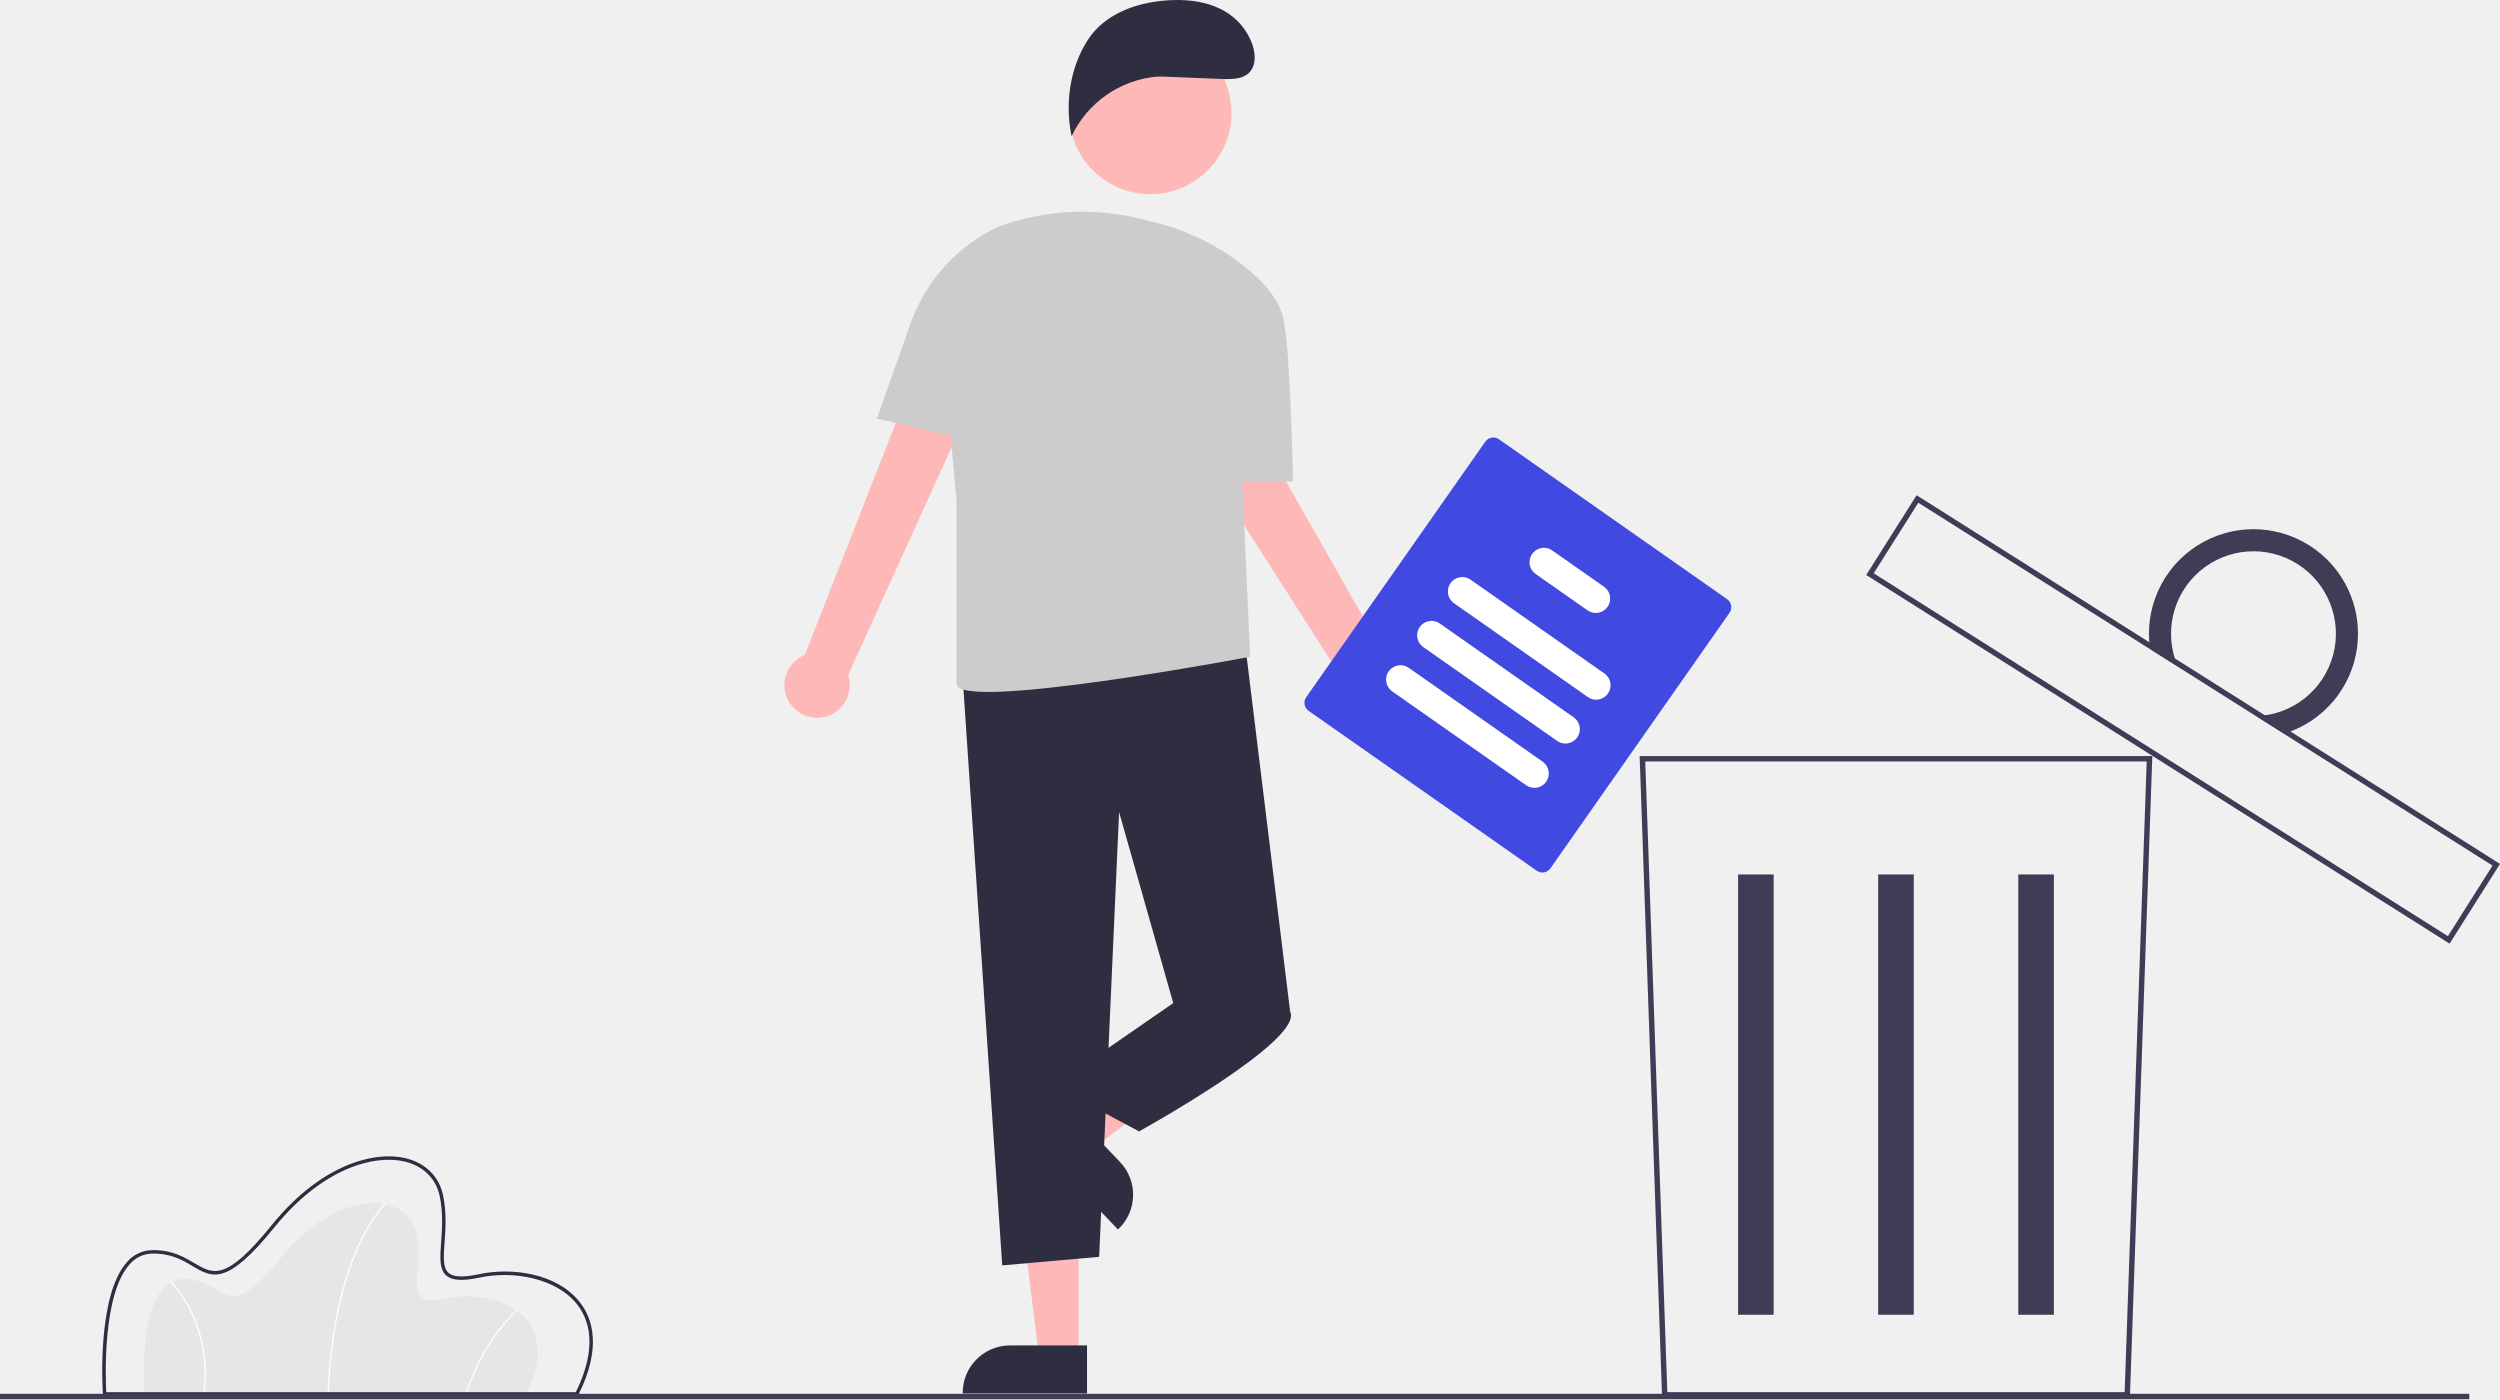
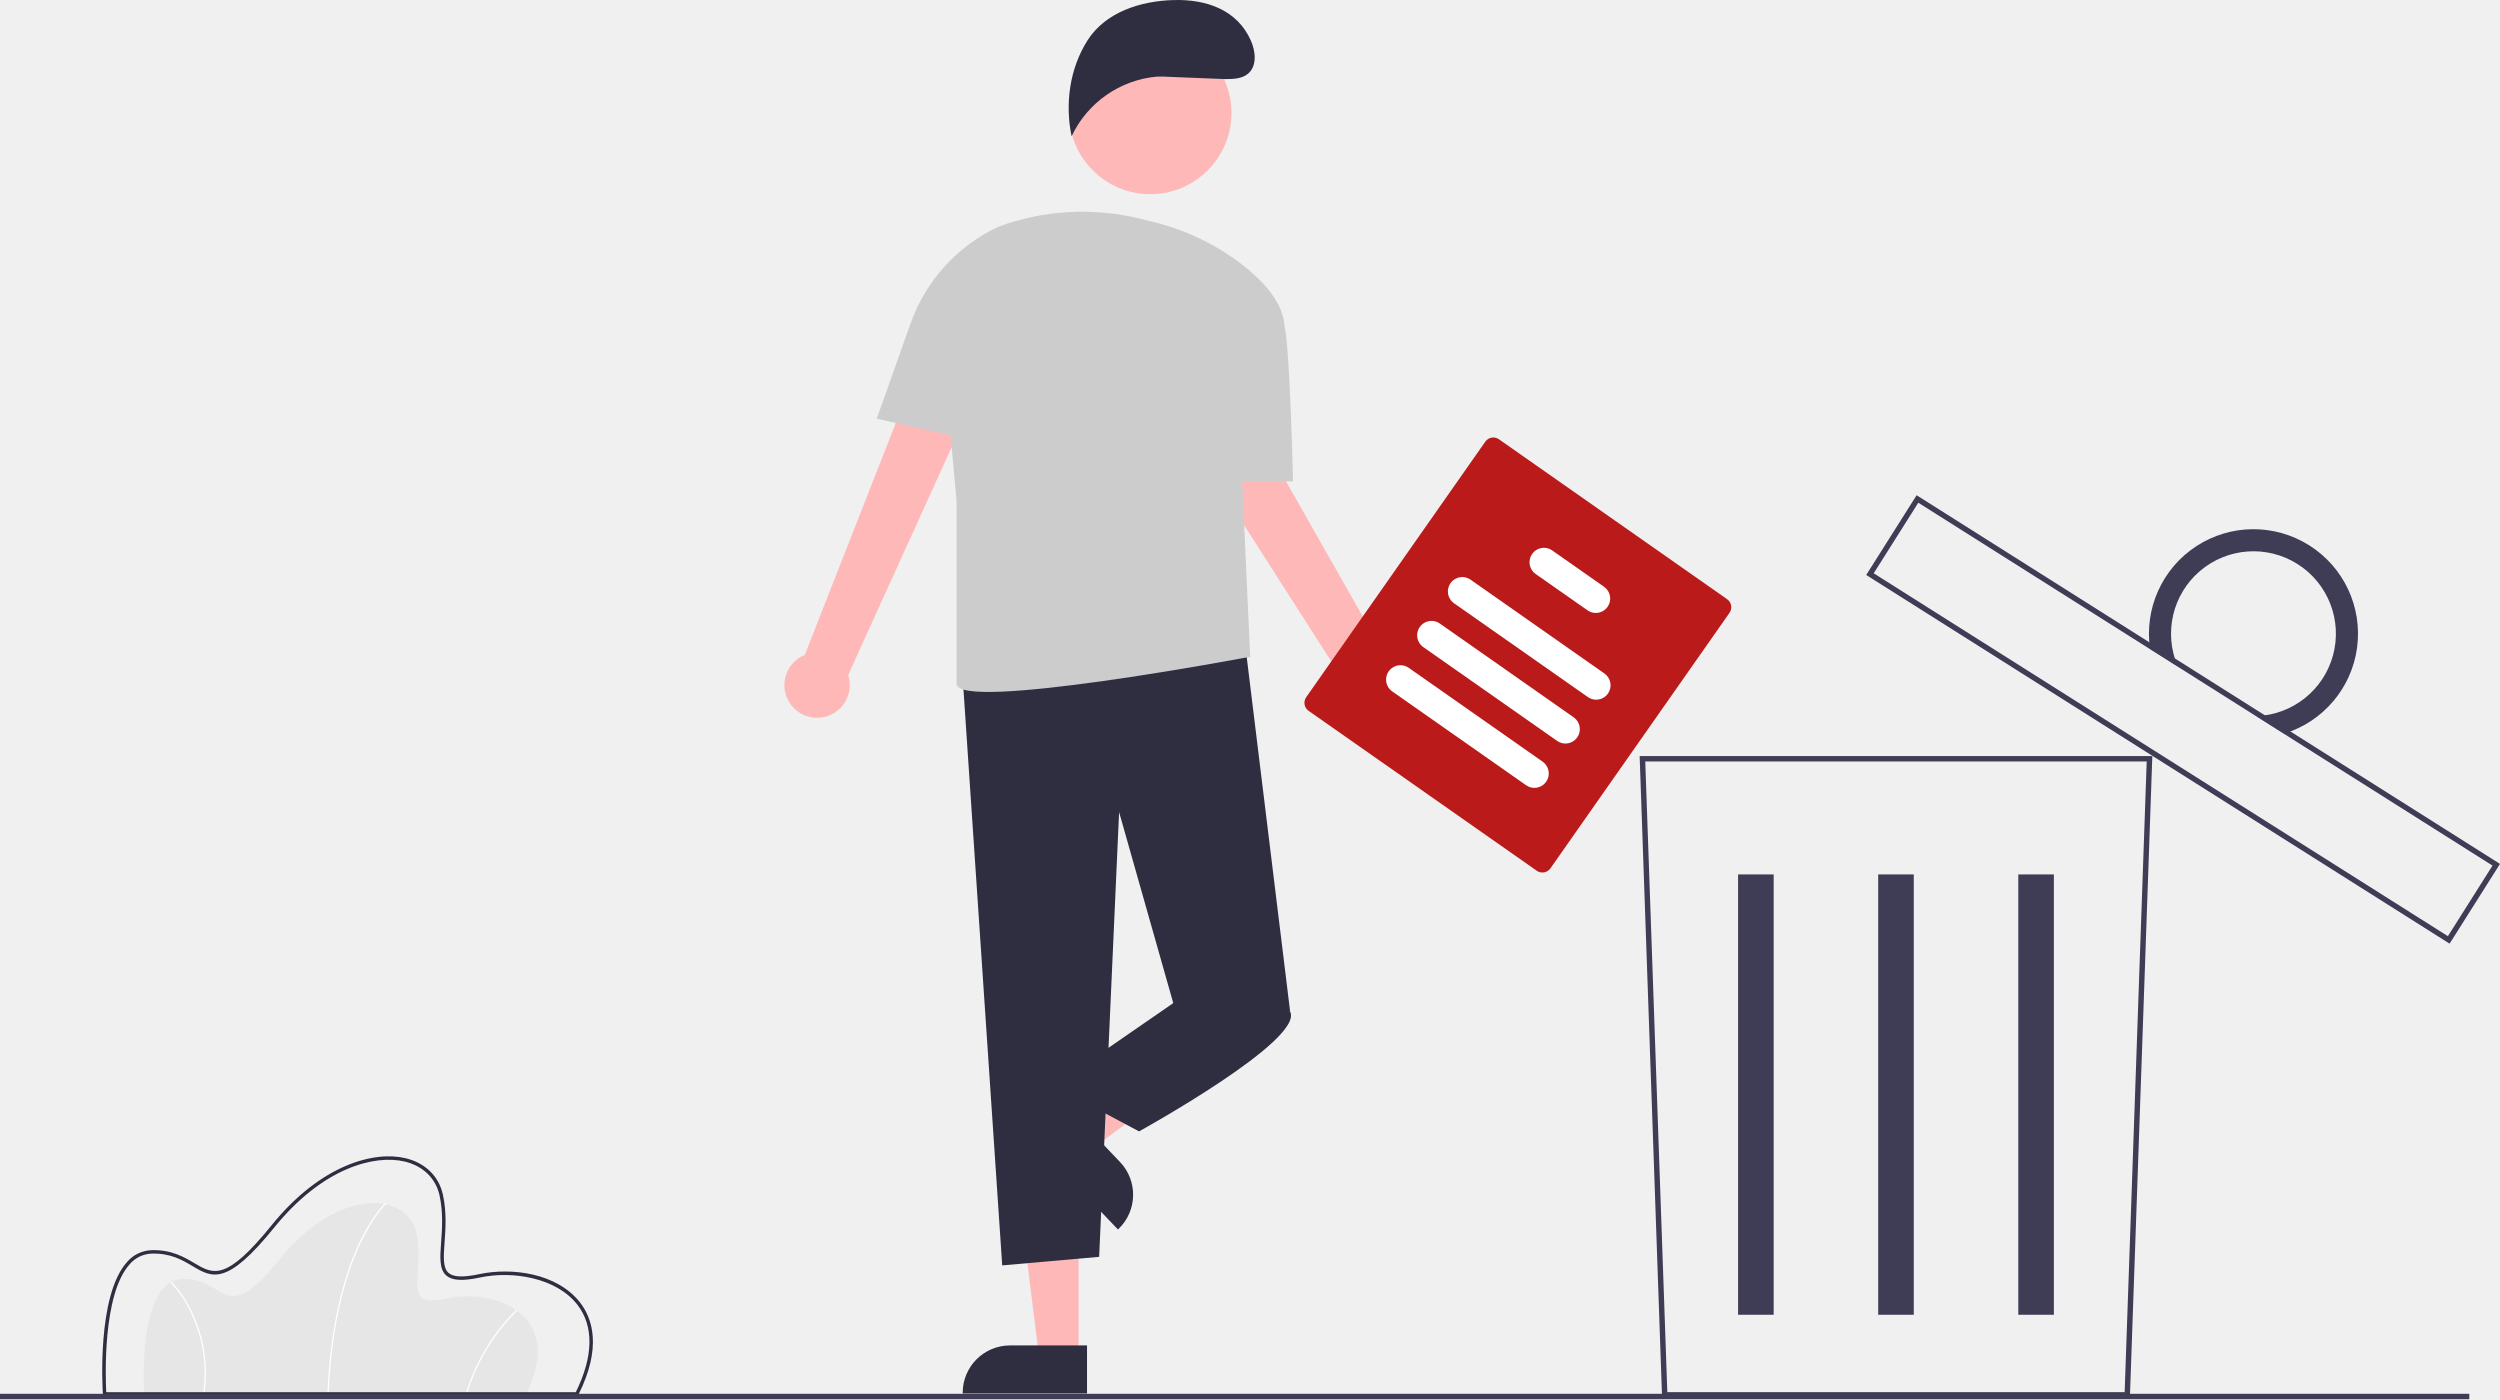
<svg xmlns="http://www.w3.org/2000/svg" data-name="Layer 1" width="920.304" height="515.087" viewBox="0 0 920.304 515.087">
  <path id="a935b196-91fc-4d65-bd04-49275a33d175-88" data-name="Path 1" d="M333.527,705.582h-140.6s-2.85-41.8,14.012-42.275,14.962,18.525,36.1-7.6,46.787-24.7,50.112-9.262-6.412,27.787,11.4,23.987S348.014,676.607,333.527,705.582Z" transform="translate(-139.8479 -192.4567)" fill="#e6e6e6" />
  <path id="af9a6d89-7824-4af5-a475-6980c18ad0f3-89" data-name="Path 2" d="M260.854,705.592l-.475-.019c1.107-27.52,6.87-45.2,11.511-55.19,5.038-10.844,9.893-15.234,9.942-15.277l.316.355c-.048.043-4.846,4.389-9.844,15.16C267.689,660.565,261.957,678.175,260.854,705.592Z" transform="translate(-139.8479 -192.4567)" fill="#fff" />
  <path id="ae138407-70d7-43ff-b006-9d3240c337f6-90" data-name="Path 3" d="M311.74,705.648l-.456-.133a73.682,73.682,0,0,1,18.551-30.863l.319.352A73.183,73.183,0,0,0,311.74,705.648Z" transform="translate(-139.8479 -192.4567)" fill="#fff" />
  <path id="a7d931fe-d47e-4aa5-ae01-a0d26a3448cc-91" data-name="Path 4" d="M215.073,705.615l-.471-.065a51.732,51.732,0,0,0-4.653-30.238,41.633,41.633,0,0,0-7.34-10.716l.329-.343a42.155,42.155,0,0,1,7.441,10.848A52.206,52.206,0,0,1,215.073,705.615Z" transform="translate(-139.8479 -192.4567)" fill="#fff" />
  <path id="b274f1e0-b558-44b1-a0b2-dcd77bbddb14-92" data-name="Path 5" d="M352.608,706.217h-174.845l-.04-.592c-.1-1.473-2.331-36.228,8.93-48.629a12.334,12.334,0,0,1,9.013-4.325c7.34-.209,11.953,2.541,15.674,4.747,7.013,4.16,11.645,6.909,28.49-13.91,18.247-22.553,37.936-27.406,49.254-24.708,7.313,1.744,12.353,6.671,13.828,13.52,1.4,6.485.952,12.578.594,17.475-.383,5.239-.685,9.376,1.467,11.252,1.8,1.565,5.381,1.707,11.281.448,12-2.56,28.748-.37,37.153,10.491,4.522,5.843,8.085,16.463-.623,33.88Zm-173.652-1.271h172.865c6.489-13.165,6.692-24.287.581-32.182-7.711-9.963-23.888-12.585-35.883-10.026-6.411,1.368-10.23,1.142-12.381-.732-2.631-2.292-2.308-6.71-1.9-12.3.352-4.815.789-10.808-.569-17.115-1.368-6.351-6.063-10.926-12.881-12.551-10.957-2.614-30.1,2.177-47.971,24.27-17.534,21.672-22.817,18.54-30.126,14.2-3.767-2.234-8.043-4.767-14.99-4.57a11.109,11.109,0,0,0-8.108,3.909c-10.118,11.146-8.884,42.398-8.636,47.097Z" transform="translate(-139.8479 -192.4567)" fill="#2f2e41" />
  <path id="bca7d782-7e31-494e-97b0-f49b8df7894d-93" data-name="Path 8" d="M923.908,706.923h-172.216l-.033-.965-8.223-235.18h188.727Zm-170.284-2h168.352l8.117-232.145h-184.587Z" transform="translate(-139.8479 -192.4567)" fill="#3f3d56" />
  <g id="e7d5632f-8461-4dcf-9cd9-df8e3f64d5e2" data-name="Group 1">
    <rect id="ad932c98-7027-4b28-8e73-a76d8a4136e0" data-name="Rectangle 17" x="639.826" y="321.897" width="13.099" height="162.097" fill="#3f3d56" />
    <rect id="ae1e5d8b-7977-4a56-a24c-fbb057f76b38" data-name="Rectangle 18" x="691.402" y="321.897" width="13.099" height="162.097" fill="#3f3d56" />
    <rect id="bffa0855-fc38-45cc-9e39-6daa1d3e4103" data-name="Rectangle 19" x="742.978" y="321.897" width="13.099" height="162.097" fill="#3f3d56" />
  </g>
  <path d="M1041.597,539.839l-.846-.534L826.838,404.122l18.556-29.362.846.534,213.913,135.183Zm-212-136.339,211.377,133.58,16.418-25.979-211.376-133.581Z" transform="translate(-139.8479 -192.4567)" fill="#3f3d56" />
  <path id="b31113e7-cae2-4653-b248-af5e4acb0a6c-94" data-name="Path 10" d="M989.95,393.226a38.459,38.459,0,0,0-58.62,38.07l10.2,6.446a30.344,30.344,0,1,1,28.98,18.321l10.2,6.446a38.459,38.459,0,0,0,9.249-69.283Z" transform="translate(-139.8479 -192.4567)" fill="#3f3d56" />
  <rect id="bbfb7505-c422-4cd7-b125-b9dee40ff3b1" data-name="Rectangle 21" y="513.087" width="909" height="2" fill="#3f3d56" />
  <g id="b91459ce-423d-4e92-a857-d0ba85dc07c7" data-name="Group 6">
    <path id="bc369f15-2cd9-428d-9eec-3a8fd8cc1bba-95" data-name="Path 111" d="M536.885,691.896h-14.564l-6.932-56.174h21.5Z" transform="translate(-139.8479 -192.4567)" fill="#feb8b8" />
    <path id="fafca8b8-1a63-4513-a3fa-e64917847011-96" data-name="Path 112" d="M494.234,705.418h45.771v-17.684h-28.332a17.439,17.439,0,0,0-17.439,17.439h0Z" transform="translate(-139.8479 -192.4567)" fill="#2f2e41" />
    <path id="a38ea43e-f1b1-406e-84c8-61e7480f01b4-97" data-name="Path 113" d="M531.766,604.851l10.046,10.545,45.452-33.727-14.826-15.563Z" transform="translate(-139.8479 -192.4567)" fill="#feb8b8" />
    <path id="b5ba90e2-8a51-4a77-95c4-5b486c8770ec-98" data-name="Path 114" d="M552.161,620.227l-19.549-20.512-12.803,12.202,31.582,33.138.177-.169a17.441,17.441,0,0,0,.593-24.659Z" transform="translate(-139.8479 -192.4567)" fill="#2f2e41" />
    <path id="b1536285-e66e-494f-8c4f-a2304265e4c3-99" data-name="Path 115" d="M430.396,450.953a11.946,11.946,0,0,1,5.715-17.4l57.179-145.727,22.288,13.345-63.518,139.8a12.01,12.01,0,0,1-21.664,9.982Z" transform="translate(-139.8479 -192.4567)" fill="#feb8b8" />
    <path id="acd6249e-4699-4411-813c-091b3a750afe-100" data-name="Path 116" d="M647.428,461.398a11.945,11.945,0,0,1-10.727-14.85l-84.354-131.869,23.891-10.2,75.836,133.523a12.01,12.01,0,0,1-4.646,23.4Z" transform="translate(-139.8479 -192.4567)" fill="#feb8b8" />
    <path id="ece4d731-f277-435f-bbc1-e3b70679d22f-101" data-name="Path 117" d="M493.853,436.361l14.931,221.913,35.682-3.148,7.346-163.722,19.94,70.314,43.028,3.148-17.031-139Z" transform="translate(-139.8479 -192.4567)" fill="#2f2e41" />
    <path id="b91f5bf0-a8c5-41a2-a26e-8e2fd84207c6-102" data-name="Path 118" d="M578.049,551.224l-6.3,10.495-44.073,30.434,31.484,16.792s60.869-33.583,55.622-44.078Z" transform="translate(-139.8479 -192.4567)" fill="#2f2e41" />
    <path id="b0b7866d-f3ba-460a-97cc-8103175b89de-103" data-name="Path 119" d="M462.607,346.577l12.421-35a62.494,62.494,0,0,1,32.332-35.668h0a89.427,89.427,0,0,1,52.484-2.873l4.52,1.122a87.364,87.364,0,0,1,33.128,16c7.654,6.034,14.54,13.674,15.153,21.892a.244.244,0,0,0,.015.051c2.12,9.292,3.169,57.567,3.169,57.567h-18.7l2.958,65.067-.239-.471s-107.856,20.411-107.856,9.916v-67.168l-2.211-24.32Z" transform="translate(-139.8479 -192.4567)" fill="#ccc" />
    <circle id="bd3b9138-8795-4826-98b2-48d72249760b" data-name="Ellipse 12" cx="423.432" cy="41.593" r="29.889" fill="#feb8b8" />
    <path id="e83e2647-99b5-4c80-ac3e-9e5d1f9bc81d-104" data-name="Path 120" d="M567.757,220.645l23.208.93c2.92-.009,6.108-.112,8.332-2,3.35-2.849,2.789-8.225.995-12.241-5-11.182-16.153-15.188-28.4-14.859s-25.08,4.48-31.675,14.8-8.377,23.352-5.893,35.344a38.534,38.534,0,0,1,31.508-21.97Z" transform="translate(-139.8479 -192.4567)" fill="#2f2e41" />
  </g>
  <g id="ff061cc6-72bd-494d-9c36-32e4a4020cd7" data-name="Group 4">
-     <path id="bc404282-8d4f-43f7-bc12-02f97785eba1-105" data-name="Path 81" d="M705.571,513.001l-84.002-58.873a3.607,3.607,0,0,1-.882-5.015L686.619,355.041a3.607,3.607,0,0,1,5.015-.882l84.002,58.873a3.607,3.607,0,0,1,.882,5.015l-65.93,94.07A3.607,3.607,0,0,1,705.571,513.001Z" transform="translate(-139.8479 -192.4567)" fill="#4049e0" />
+     <path id="bc404282-8d4f-43f7-bc12-02f97785eba1-105" data-name="Path 81" d="M705.571,513.001l-84.002-58.873a3.607,3.607,0,0,1-.882-5.015L686.619,355.041a3.607,3.607,0,0,1,5.015-.882l84.002,58.873a3.607,3.607,0,0,1,.882,5.015l-65.93,94.07A3.607,3.607,0,0,1,705.571,513.001Z" transform="translate(-139.8479 -192.4567)" fill="#ba1a1a" />
    <path id="ae4af9f3-88ec-4cab-9b9e-a4fc234f7062-106" data-name="Path 82" d="M724.462,449.12l-49.291-34.546a5.301,5.301,0,1,1,6.084-8.681l49.291,34.546a5.301,5.301,0,0,1-6.084,8.681Z" transform="translate(-139.8479 -192.4567)" fill="#fff" />
    <path id="fe48f3fd-992f-41c2-af3b-c30882e26a16-107" data-name="Path 83" d="M713.15,465.261l-49.291-34.546a5.301,5.301,0,1,1,6.084-8.681l49.291,34.546a5.301,5.301,0,0,1-6.084,8.681Z" transform="translate(-139.8479 -192.4567)" fill="#fff" />
    <path id="e216638f-22ba-49ea-a46c-300c78c4e875-108" data-name="Path 84" d="M701.716,481.576,652.425,447.03a5.301,5.301,0,1,1,6.084-8.681l49.291,34.546a5.301,5.301,0,0,1-6.084,8.681Z" transform="translate(-139.8479 -192.4567)" fill="#fff" />
    <path id="ee43e3d8-5f22-4b53-a964-043fec166479-109" data-name="Path 85" d="M724.324,417.19l-19.092-13.381a5.301,5.301,0,1,1,6.084-8.681L730.408,408.509a5.301,5.301,0,0,1-6.084,8.681Z" transform="translate(-139.8479 -192.4567)" fill="#fff" />
  </g>
</svg>
